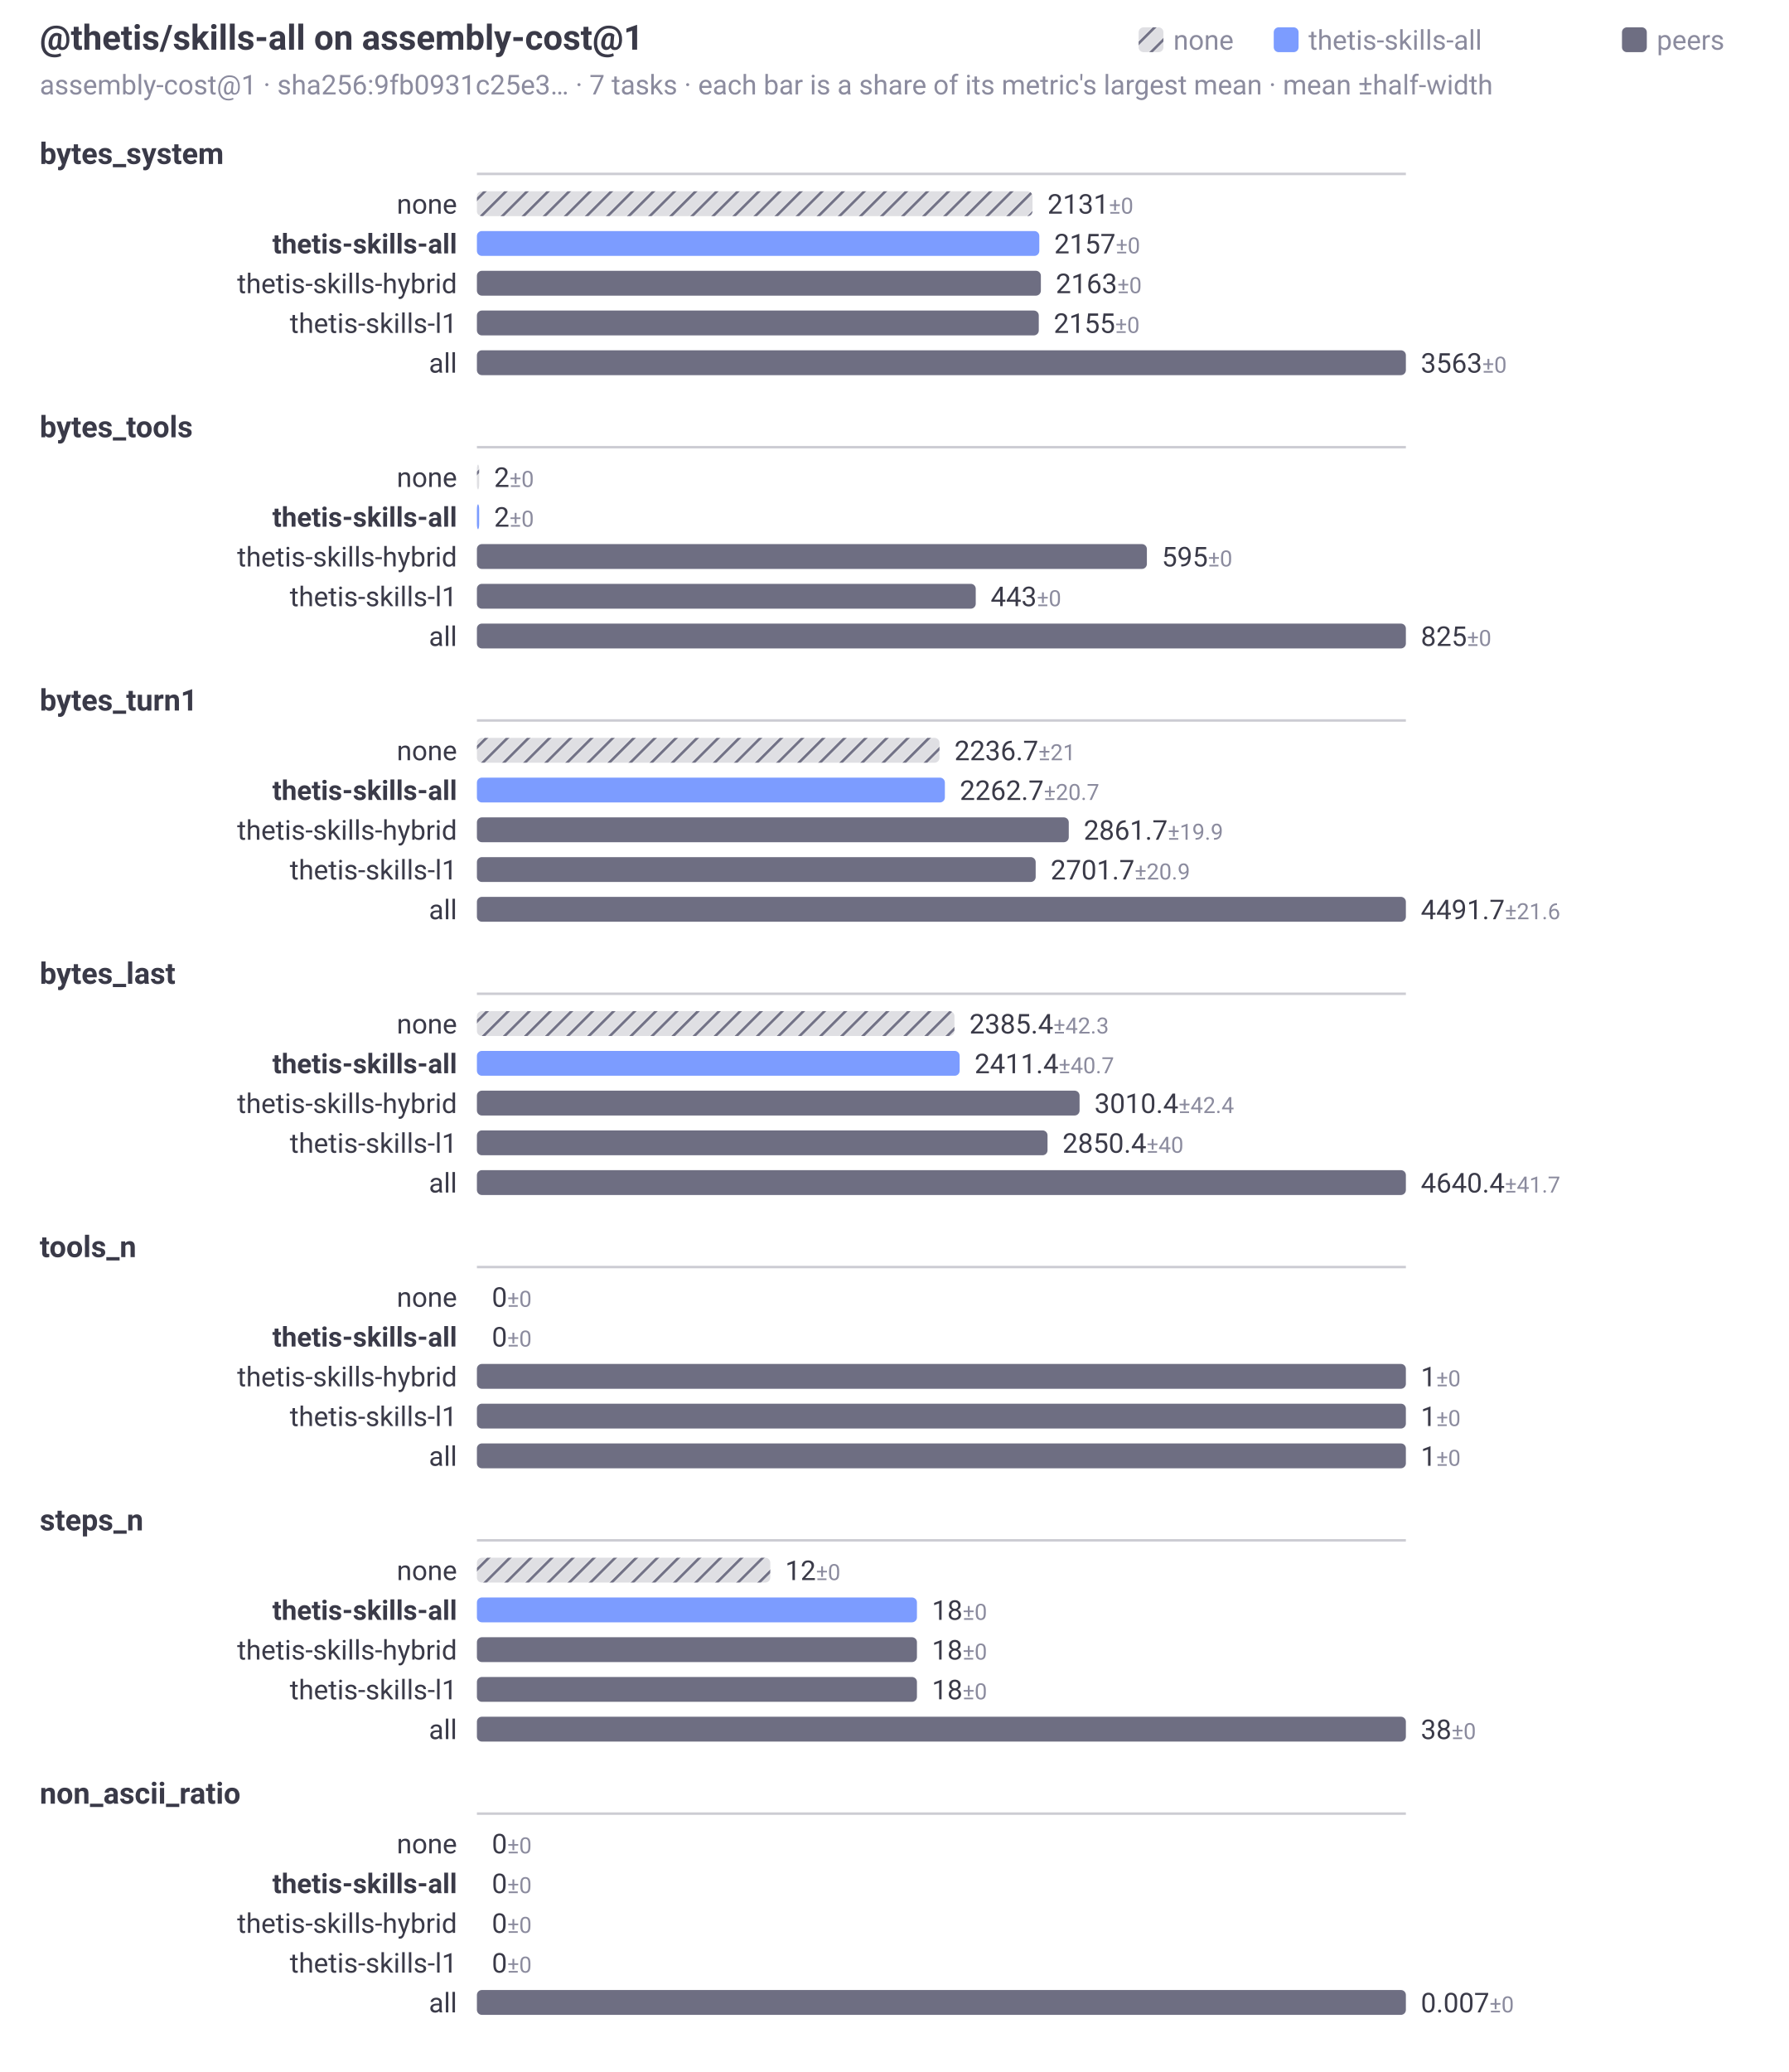
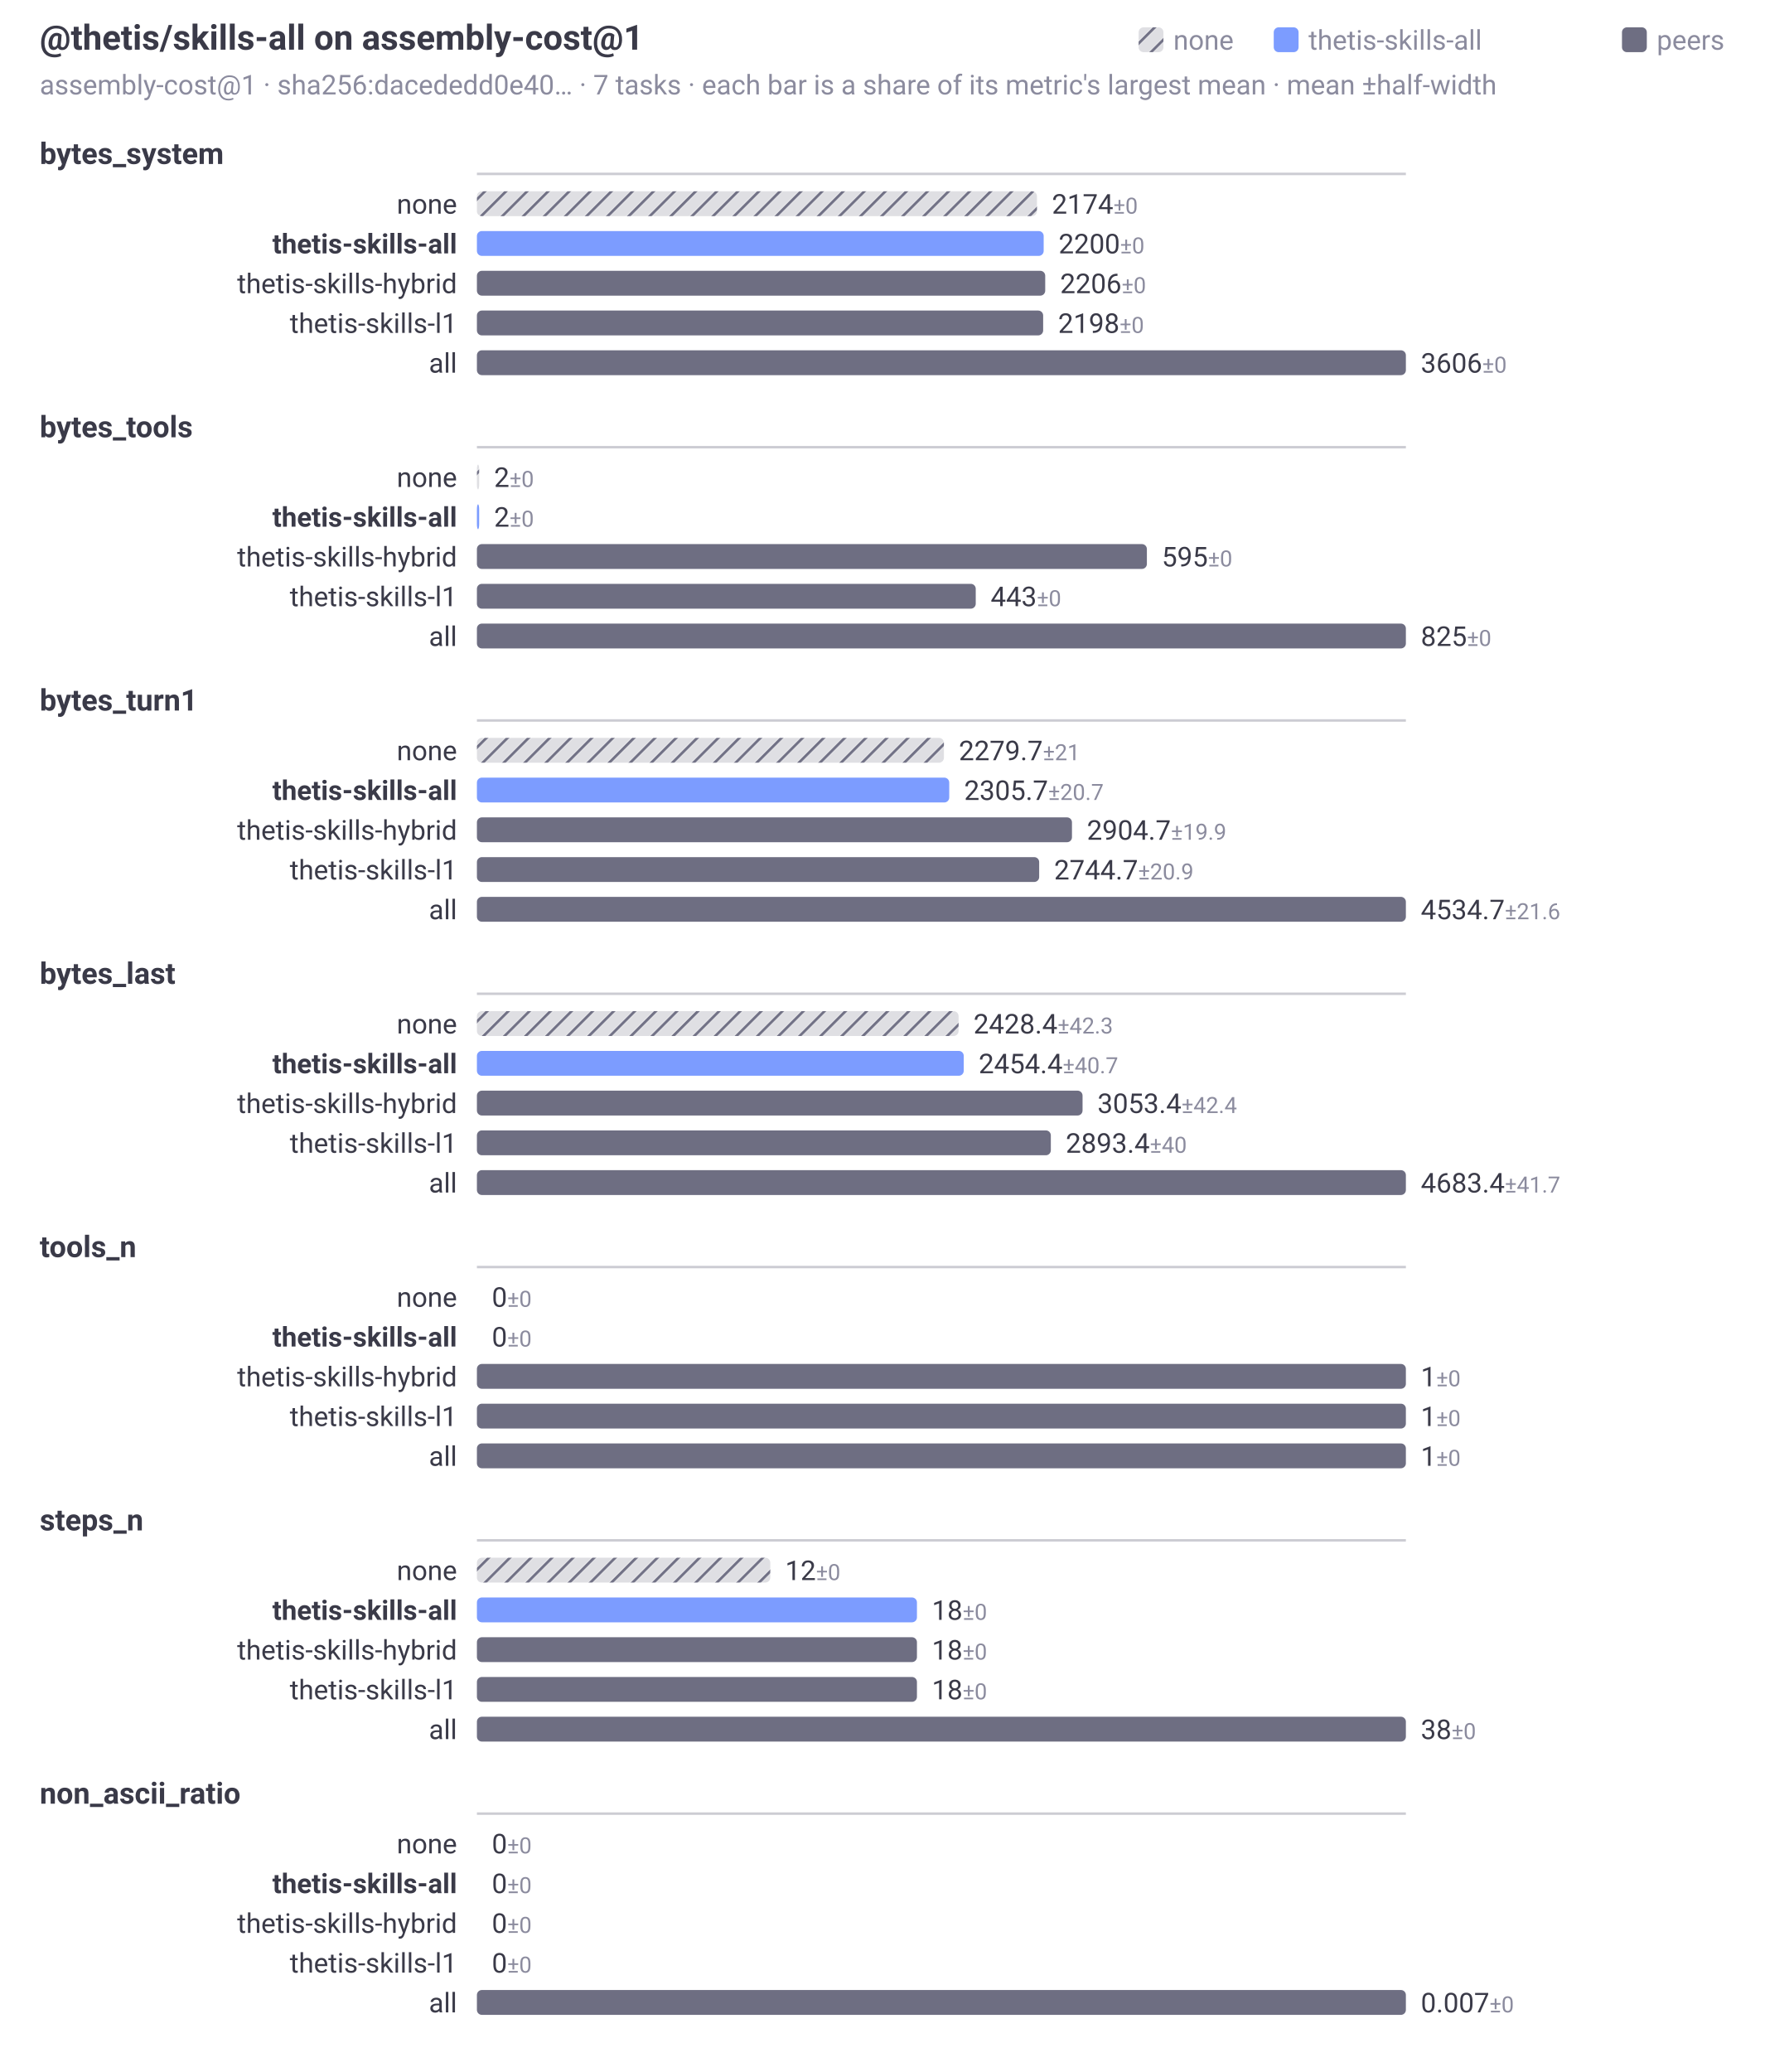
<svg xmlns="http://www.w3.org/2000/svg" width="720" height="834" viewBox="0 0 720 834" role="img" aria-labelledby="t d" font-family="system-ui, -apple-system, Segoe UI, Roboto, sans-serif">
  <style>.t{fill:#3a3a48}.f{fill:#8b8b9e}@media (prefers-color-scheme:dark){.t{fill:#d2d2dc}.f{fill:#9a9aae}}</style>
  <defs>
    <pattern id="hatch" width="6" height="6" patternUnits="userSpaceOnUse" patternTransform="rotate(45)">
      <rect width="6" height="6" fill="#6e6e82" fill-opacity="0.22" />
      <line x1="0" y1="0" x2="0" y2="6" stroke="#6e6e82" stroke-width="2" />
    </pattern>
  </defs>
  <text class="t" x="16" y="20" font-size="14" font-weight="600">@thetis/skills-all on assembly-cost@1</text>
-   <text class="f" x="16" y="38" font-size="11">assembly-cost@1 · sha256:9fb0931c25e3… · 7 tasks · each bar is a share of its metric's largest mean · mean ±half-width</text>
+   <text class="f" x="16" y="38" font-size="11">assembly-cost@1 · sha256:dacededd0e40… · 7 tasks · each bar is a share of its metric's largest mean · mean ±half-width</text>
  <rect x="653" y="11" width="10" height="10" rx="2" fill="#6e6e82" />
  <text class="f" x="667" y="20" font-size="11">peers</text>
  <rect x="512.8" y="11" width="10" height="10" rx="2" fill="#7c9cff" />
  <text class="f" x="526.8" y="20" font-size="11">thetis-skills-all</text>
  <rect x="458.4" y="11" width="10" height="10" rx="2" fill="url(#hatch)" />
  <text class="f" x="472.4" y="20" font-size="11">none</text>
  <text class="t" x="16" y="66" font-size="12" font-weight="600">bytes_system</text>
  <line x1="192" y1="70" x2="566" y2="70" stroke="#6e6e82" stroke-opacity="0.35" stroke-width="1" />
  <text class="t" x="184" y="86" font-size="11" text-anchor="end">none</text>
-   <rect x="192" y="77" width="223.69" height="10" rx="2" fill="url(#hatch)" />
-   <text class="t" x="421.69" y="86" font-size="11">2131<tspan class="f" font-size="9"> ±0</tspan>
+   <rect x="192" y="77" width="225.48" height="10" rx="2" fill="url(#hatch)" />
+   <text class="t" x="423.48" y="86" font-size="11">2174<tspan class="f" font-size="9"> ±0</tspan>
  </text>
  <text class="t" x="184" y="102" font-size="11" text-anchor="end" font-weight="600">thetis-skills-all</text>
-   <rect x="192" y="93" width="226.42" height="10" rx="2" fill="#7c9cff" />
-   <text class="t" x="424.42" y="102" font-size="11">2157<tspan class="f" font-size="9"> ±0</tspan>
+   <rect x="192" y="93" width="228.18" height="10" rx="2" fill="#7c9cff" />
+   <text class="t" x="426.18" y="102" font-size="11">2200<tspan class="f" font-size="9"> ±0</tspan>
  </text>
  <text class="t" x="184" y="118" font-size="11" text-anchor="end">thetis-skills-hybrid</text>
-   <rect x="192" y="109" width="227.05" height="10" rx="2" fill="#6e6e82" />
-   <text class="t" x="425.05" y="118" font-size="11">2163<tspan class="f" font-size="9"> ±0</tspan>
+   <rect x="192" y="109" width="228.8" height="10" rx="2" fill="#6e6e82" />
+   <text class="t" x="426.8" y="118" font-size="11">2206<tspan class="f" font-size="9"> ±0</tspan>
  </text>
  <text class="t" x="184" y="134" font-size="11" text-anchor="end">thetis-skills-l1</text>
-   <rect x="192" y="125" width="226.21" height="10" rx="2" fill="#6e6e82" />
-   <text class="t" x="424.21" y="134" font-size="11">2155<tspan class="f" font-size="9"> ±0</tspan>
+   <rect x="192" y="125" width="227.97" height="10" rx="2" fill="#6e6e82" />
+   <text class="t" x="425.97" y="134" font-size="11">2198<tspan class="f" font-size="9"> ±0</tspan>
  </text>
  <text class="t" x="184" y="150" font-size="11" text-anchor="end">all</text>
  <rect x="192" y="141" width="374" height="10" rx="2" fill="#6e6e82" />
-   <text class="t" x="572" y="150" font-size="11">3563<tspan class="f" font-size="9"> ±0</tspan>
+   <text class="t" x="572" y="150" font-size="11">3606<tspan class="f" font-size="9"> ±0</tspan>
  </text>
  <text class="t" x="16" y="176" font-size="12" font-weight="600">bytes_tools</text>
  <line x1="192" y1="180" x2="566" y2="180" stroke="#6e6e82" stroke-opacity="0.35" stroke-width="1" />
  <text class="t" x="184" y="196" font-size="11" text-anchor="end">none</text>
  <rect x="192" y="187" width="0.91" height="10" rx="2" fill="url(#hatch)" />
  <text class="t" x="198.91" y="196" font-size="11">2<tspan class="f" font-size="9"> ±0</tspan>
  </text>
  <text class="t" x="184" y="212" font-size="11" text-anchor="end" font-weight="600">thetis-skills-all</text>
  <rect x="192" y="203" width="0.91" height="10" rx="2" fill="#7c9cff" />
  <text class="t" x="198.91" y="212" font-size="11">2<tspan class="f" font-size="9"> ±0</tspan>
  </text>
  <text class="t" x="184" y="228" font-size="11" text-anchor="end">thetis-skills-hybrid</text>
  <rect x="192" y="219" width="269.73" height="10" rx="2" fill="#6e6e82" />
  <text class="t" x="467.73" y="228" font-size="11">595<tspan class="f" font-size="9"> ±0</tspan>
  </text>
  <text class="t" x="184" y="244" font-size="11" text-anchor="end">thetis-skills-l1</text>
  <rect x="192" y="235" width="200.83" height="10" rx="2" fill="#6e6e82" />
  <text class="t" x="398.83" y="244" font-size="11">443<tspan class="f" font-size="9"> ±0</tspan>
  </text>
  <text class="t" x="184" y="260" font-size="11" text-anchor="end">all</text>
  <rect x="192" y="251" width="374" height="10" rx="2" fill="#6e6e82" />
  <text class="t" x="572" y="260" font-size="11">825<tspan class="f" font-size="9"> ±0</tspan>
  </text>
  <text class="t" x="16" y="286" font-size="12" font-weight="600">bytes_turn1</text>
  <line x1="192" y1="290" x2="566" y2="290" stroke="#6e6e82" stroke-opacity="0.35" stroke-width="1" />
  <text class="t" x="184" y="306" font-size="11" text-anchor="end">none</text>
-   <rect x="192" y="297" width="186.24" height="10" rx="2" fill="url(#hatch)" />
-   <text class="t" x="384.24" y="306" font-size="11">2236.7<tspan class="f" font-size="9"> ±21</tspan>
+   <rect x="192" y="297" width="188.02" height="10" rx="2" fill="url(#hatch)" />
+   <text class="t" x="386.02" y="306" font-size="11">2279.7<tspan class="f" font-size="9"> ±21</tspan>
  </text>
  <text class="t" x="184" y="322" font-size="11" text-anchor="end" font-weight="600">thetis-skills-all</text>
-   <rect x="192" y="313" width="188.4" height="10" rx="2" fill="#7c9cff" />
-   <text class="t" x="386.4" y="322" font-size="11">2262.7<tspan class="f" font-size="9"> ±20.7</tspan>
+   <rect x="192" y="313" width="190.16" height="10" rx="2" fill="#7c9cff" />
+   <text class="t" x="388.16" y="322" font-size="11">2305.7<tspan class="f" font-size="9"> ±20.7</tspan>
  </text>
  <text class="t" x="184" y="338" font-size="11" text-anchor="end">thetis-skills-hybrid</text>
-   <rect x="192" y="329" width="238.28" height="10" rx="2" fill="#6e6e82" />
-   <text class="t" x="436.28" y="338" font-size="11">2861.7<tspan class="f" font-size="9"> ±19.9</tspan>
+   <rect x="192" y="329" width="239.57" height="10" rx="2" fill="#6e6e82" />
+   <text class="t" x="437.57" y="338" font-size="11">2904.7<tspan class="f" font-size="9"> ±19.9</tspan>
  </text>
  <text class="t" x="184" y="354" font-size="11" text-anchor="end">thetis-skills-l1</text>
-   <rect x="192" y="345" width="224.96" height="10" rx="2" fill="#6e6e82" />
-   <text class="t" x="422.96" y="354" font-size="11">2701.7<tspan class="f" font-size="9"> ±20.9</tspan>
+   <rect x="192" y="345" width="226.37" height="10" rx="2" fill="#6e6e82" />
+   <text class="t" x="424.37" y="354" font-size="11">2744.7<tspan class="f" font-size="9"> ±20.9</tspan>
  </text>
  <text class="t" x="184" y="370" font-size="11" text-anchor="end">all</text>
  <rect x="192" y="361" width="374" height="10" rx="2" fill="#6e6e82" />
-   <text class="t" x="572" y="370" font-size="11">4491.7<tspan class="f" font-size="9"> ±21.6</tspan>
+   <text class="t" x="572" y="370" font-size="11">4534.7<tspan class="f" font-size="9"> ±21.6</tspan>
  </text>
  <text class="t" x="16" y="396" font-size="12" font-weight="600">bytes_last</text>
  <line x1="192" y1="400" x2="566" y2="400" stroke="#6e6e82" stroke-opacity="0.35" stroke-width="1" />
  <text class="t" x="184" y="416" font-size="11" text-anchor="end">none</text>
-   <rect x="192" y="407" width="192.26" height="10" rx="2" fill="url(#hatch)" />
-   <text class="t" x="390.26" y="416" font-size="11">2385.4<tspan class="f" font-size="9"> ±42.3</tspan>
+   <rect x="192" y="407" width="193.92" height="10" rx="2" fill="url(#hatch)" />
+   <text class="t" x="391.92" y="416" font-size="11">2428.4<tspan class="f" font-size="9"> ±42.3</tspan>
  </text>
  <text class="t" x="184" y="432" font-size="11" text-anchor="end" font-weight="600">thetis-skills-all</text>
-   <rect x="192" y="423" width="194.35" height="10" rx="2" fill="#7c9cff" />
-   <text class="t" x="392.35" y="432" font-size="11">2411.4<tspan class="f" font-size="9"> ±40.7</tspan>
+   <rect x="192" y="423" width="196" height="10" rx="2" fill="#7c9cff" />
+   <text class="t" x="394" y="432" font-size="11">2454.4<tspan class="f" font-size="9"> ±40.7</tspan>
  </text>
  <text class="t" x="184" y="448" font-size="11" text-anchor="end">thetis-skills-hybrid</text>
-   <rect x="192" y="439" width="242.63" height="10" rx="2" fill="#6e6e82" />
-   <text class="t" x="440.63" y="448" font-size="11">3010.4<tspan class="f" font-size="9"> ±42.4</tspan>
+   <rect x="192" y="439" width="243.83" height="10" rx="2" fill="#6e6e82" />
+   <text class="t" x="441.83" y="448" font-size="11">3053.4<tspan class="f" font-size="9"> ±42.4</tspan>
  </text>
  <text class="t" x="184" y="464" font-size="11" text-anchor="end">thetis-skills-l1</text>
-   <rect x="192" y="455" width="229.73" height="10" rx="2" fill="#6e6e82" />
-   <text class="t" x="427.73" y="464" font-size="11">2850.4<tspan class="f" font-size="9"> ±40</tspan>
+   <rect x="192" y="455" width="231.06" height="10" rx="2" fill="#6e6e82" />
+   <text class="t" x="429.06" y="464" font-size="11">2893.4<tspan class="f" font-size="9"> ±40</tspan>
  </text>
  <text class="t" x="184" y="480" font-size="11" text-anchor="end">all</text>
  <rect x="192" y="471" width="374" height="10" rx="2" fill="#6e6e82" />
-   <text class="t" x="572" y="480" font-size="11">4640.4<tspan class="f" font-size="9"> ±41.7</tspan>
+   <text class="t" x="572" y="480" font-size="11">4683.4<tspan class="f" font-size="9"> ±41.7</tspan>
  </text>
  <text class="t" x="16" y="506" font-size="12" font-weight="600">tools_n</text>
  <line x1="192" y1="510" x2="566" y2="510" stroke="#6e6e82" stroke-opacity="0.35" stroke-width="1" />
  <text class="t" x="184" y="526" font-size="11" text-anchor="end">none</text>
  <rect x="192" y="517" width="0" height="10" rx="2" fill="url(#hatch)" />
  <text class="t" x="198" y="526" font-size="11">0<tspan class="f" font-size="9"> ±0</tspan>
  </text>
  <text class="t" x="184" y="542" font-size="11" text-anchor="end" font-weight="600">thetis-skills-all</text>
  <rect x="192" y="533" width="0" height="10" rx="2" fill="#7c9cff" />
  <text class="t" x="198" y="542" font-size="11">0<tspan class="f" font-size="9"> ±0</tspan>
  </text>
  <text class="t" x="184" y="558" font-size="11" text-anchor="end">thetis-skills-hybrid</text>
  <rect x="192" y="549" width="374" height="10" rx="2" fill="#6e6e82" />
  <text class="t" x="572" y="558" font-size="11">1<tspan class="f" font-size="9"> ±0</tspan>
  </text>
  <text class="t" x="184" y="574" font-size="11" text-anchor="end">thetis-skills-l1</text>
  <rect x="192" y="565" width="374" height="10" rx="2" fill="#6e6e82" />
  <text class="t" x="572" y="574" font-size="11">1<tspan class="f" font-size="9"> ±0</tspan>
  </text>
  <text class="t" x="184" y="590" font-size="11" text-anchor="end">all</text>
  <rect x="192" y="581" width="374" height="10" rx="2" fill="#6e6e82" />
  <text class="t" x="572" y="590" font-size="11">1<tspan class="f" font-size="9"> ±0</tspan>
  </text>
  <text class="t" x="16" y="616" font-size="12" font-weight="600">steps_n</text>
  <line x1="192" y1="620" x2="566" y2="620" stroke="#6e6e82" stroke-opacity="0.35" stroke-width="1" />
  <text class="t" x="184" y="636" font-size="11" text-anchor="end">none</text>
  <rect x="192" y="627" width="118.11" height="10" rx="2" fill="url(#hatch)" />
  <text class="t" x="316.11" y="636" font-size="11">12<tspan class="f" font-size="9"> ±0</tspan>
  </text>
  <text class="t" x="184" y="652" font-size="11" text-anchor="end" font-weight="600">thetis-skills-all</text>
  <rect x="192" y="643" width="177.16" height="10" rx="2" fill="#7c9cff" />
  <text class="t" x="375.16" y="652" font-size="11">18<tspan class="f" font-size="9"> ±0</tspan>
  </text>
  <text class="t" x="184" y="668" font-size="11" text-anchor="end">thetis-skills-hybrid</text>
  <rect x="192" y="659" width="177.16" height="10" rx="2" fill="#6e6e82" />
  <text class="t" x="375.16" y="668" font-size="11">18<tspan class="f" font-size="9"> ±0</tspan>
  </text>
  <text class="t" x="184" y="684" font-size="11" text-anchor="end">thetis-skills-l1</text>
  <rect x="192" y="675" width="177.16" height="10" rx="2" fill="#6e6e82" />
  <text class="t" x="375.16" y="684" font-size="11">18<tspan class="f" font-size="9"> ±0</tspan>
  </text>
  <text class="t" x="184" y="700" font-size="11" text-anchor="end">all</text>
  <rect x="192" y="691" width="374" height="10" rx="2" fill="#6e6e82" />
  <text class="t" x="572" y="700" font-size="11">38<tspan class="f" font-size="9"> ±0</tspan>
  </text>
  <text class="t" x="16" y="726" font-size="12" font-weight="600">non_ascii_ratio</text>
  <line x1="192" y1="730" x2="566" y2="730" stroke="#6e6e82" stroke-opacity="0.35" stroke-width="1" />
  <text class="t" x="184" y="746" font-size="11" text-anchor="end">none</text>
  <rect x="192" y="737" width="0" height="10" rx="2" fill="url(#hatch)" />
  <text class="t" x="198" y="746" font-size="11">0<tspan class="f" font-size="9"> ±0</tspan>
  </text>
  <text class="t" x="184" y="762" font-size="11" text-anchor="end" font-weight="600">thetis-skills-all</text>
  <rect x="192" y="753" width="0" height="10" rx="2" fill="#7c9cff" />
  <text class="t" x="198" y="762" font-size="11">0<tspan class="f" font-size="9"> ±0</tspan>
  </text>
  <text class="t" x="184" y="778" font-size="11" text-anchor="end">thetis-skills-hybrid</text>
  <rect x="192" y="769" width="0" height="10" rx="2" fill="#6e6e82" />
  <text class="t" x="198" y="778" font-size="11">0<tspan class="f" font-size="9"> ±0</tspan>
  </text>
  <text class="t" x="184" y="794" font-size="11" text-anchor="end">thetis-skills-l1</text>
  <rect x="192" y="785" width="0" height="10" rx="2" fill="#6e6e82" />
  <text class="t" x="198" y="794" font-size="11">0<tspan class="f" font-size="9"> ±0</tspan>
  </text>
  <text class="t" x="184" y="810" font-size="11" text-anchor="end">all</text>
  <rect x="192" y="801" width="374" height="10" rx="2" fill="#6e6e82" />
  <text class="t" x="572" y="810" font-size="11">0.007<tspan class="f" font-size="9"> ±0</tspan>
  </text>
</svg>
